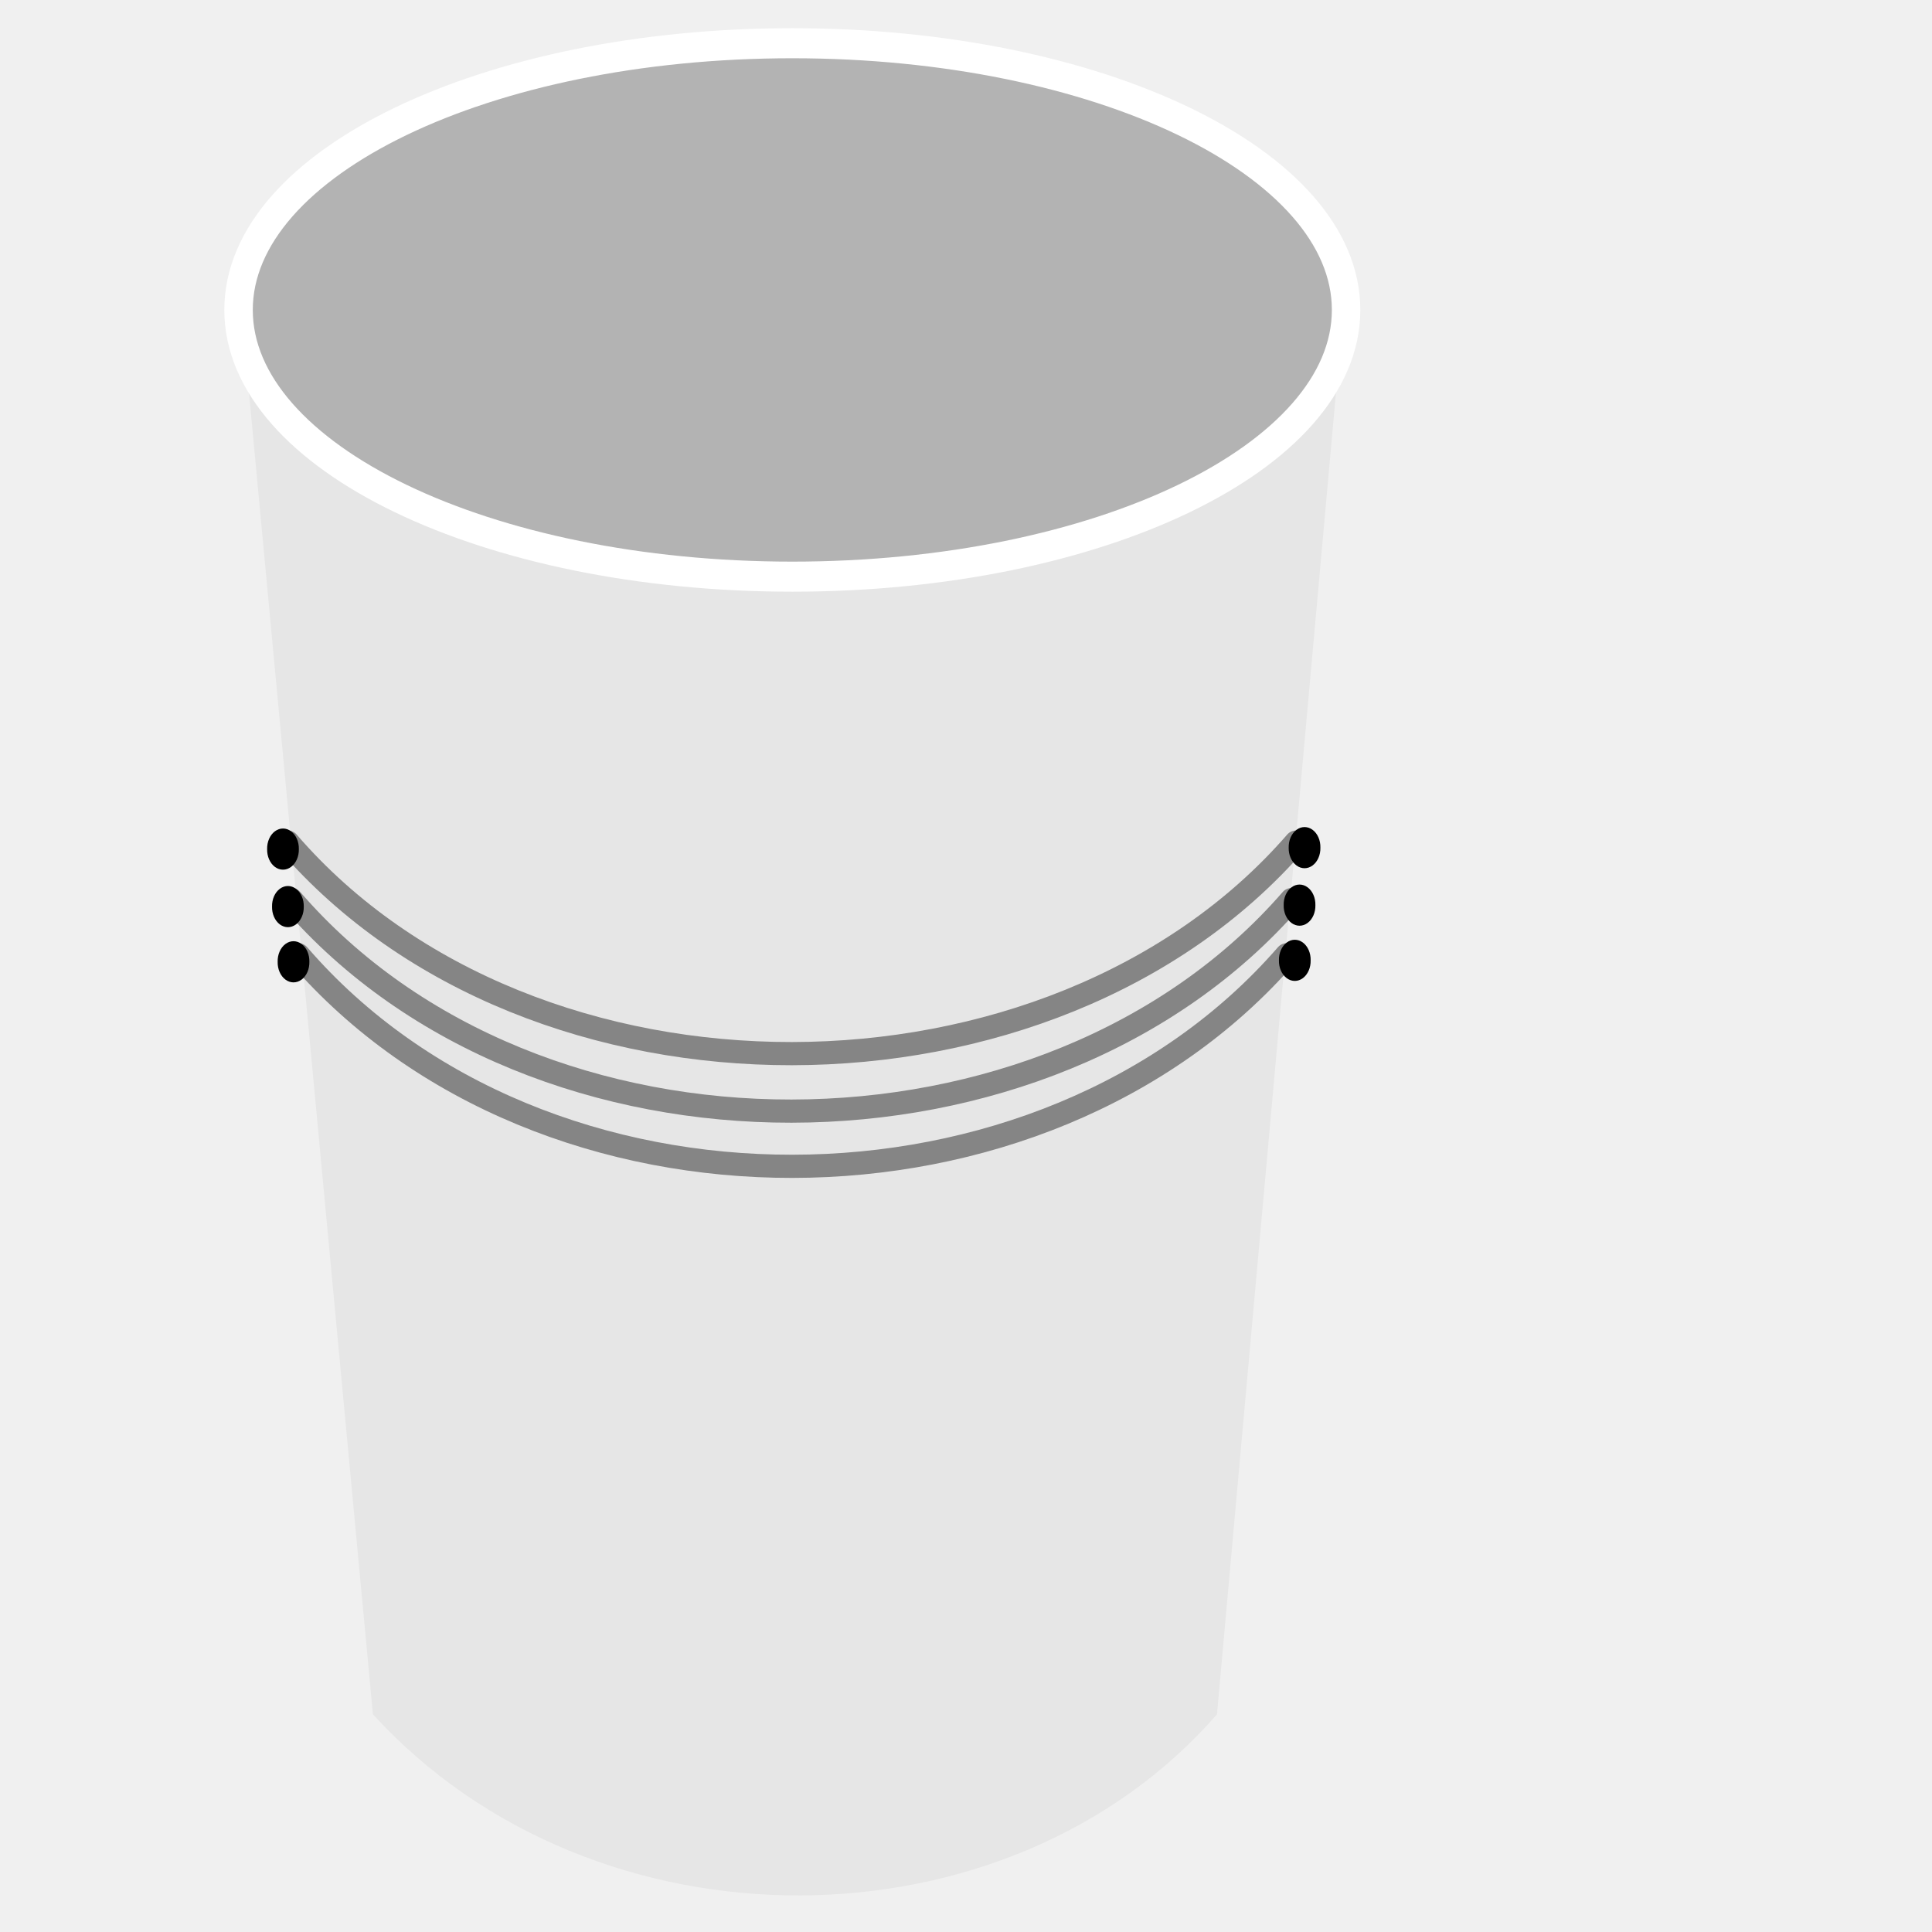
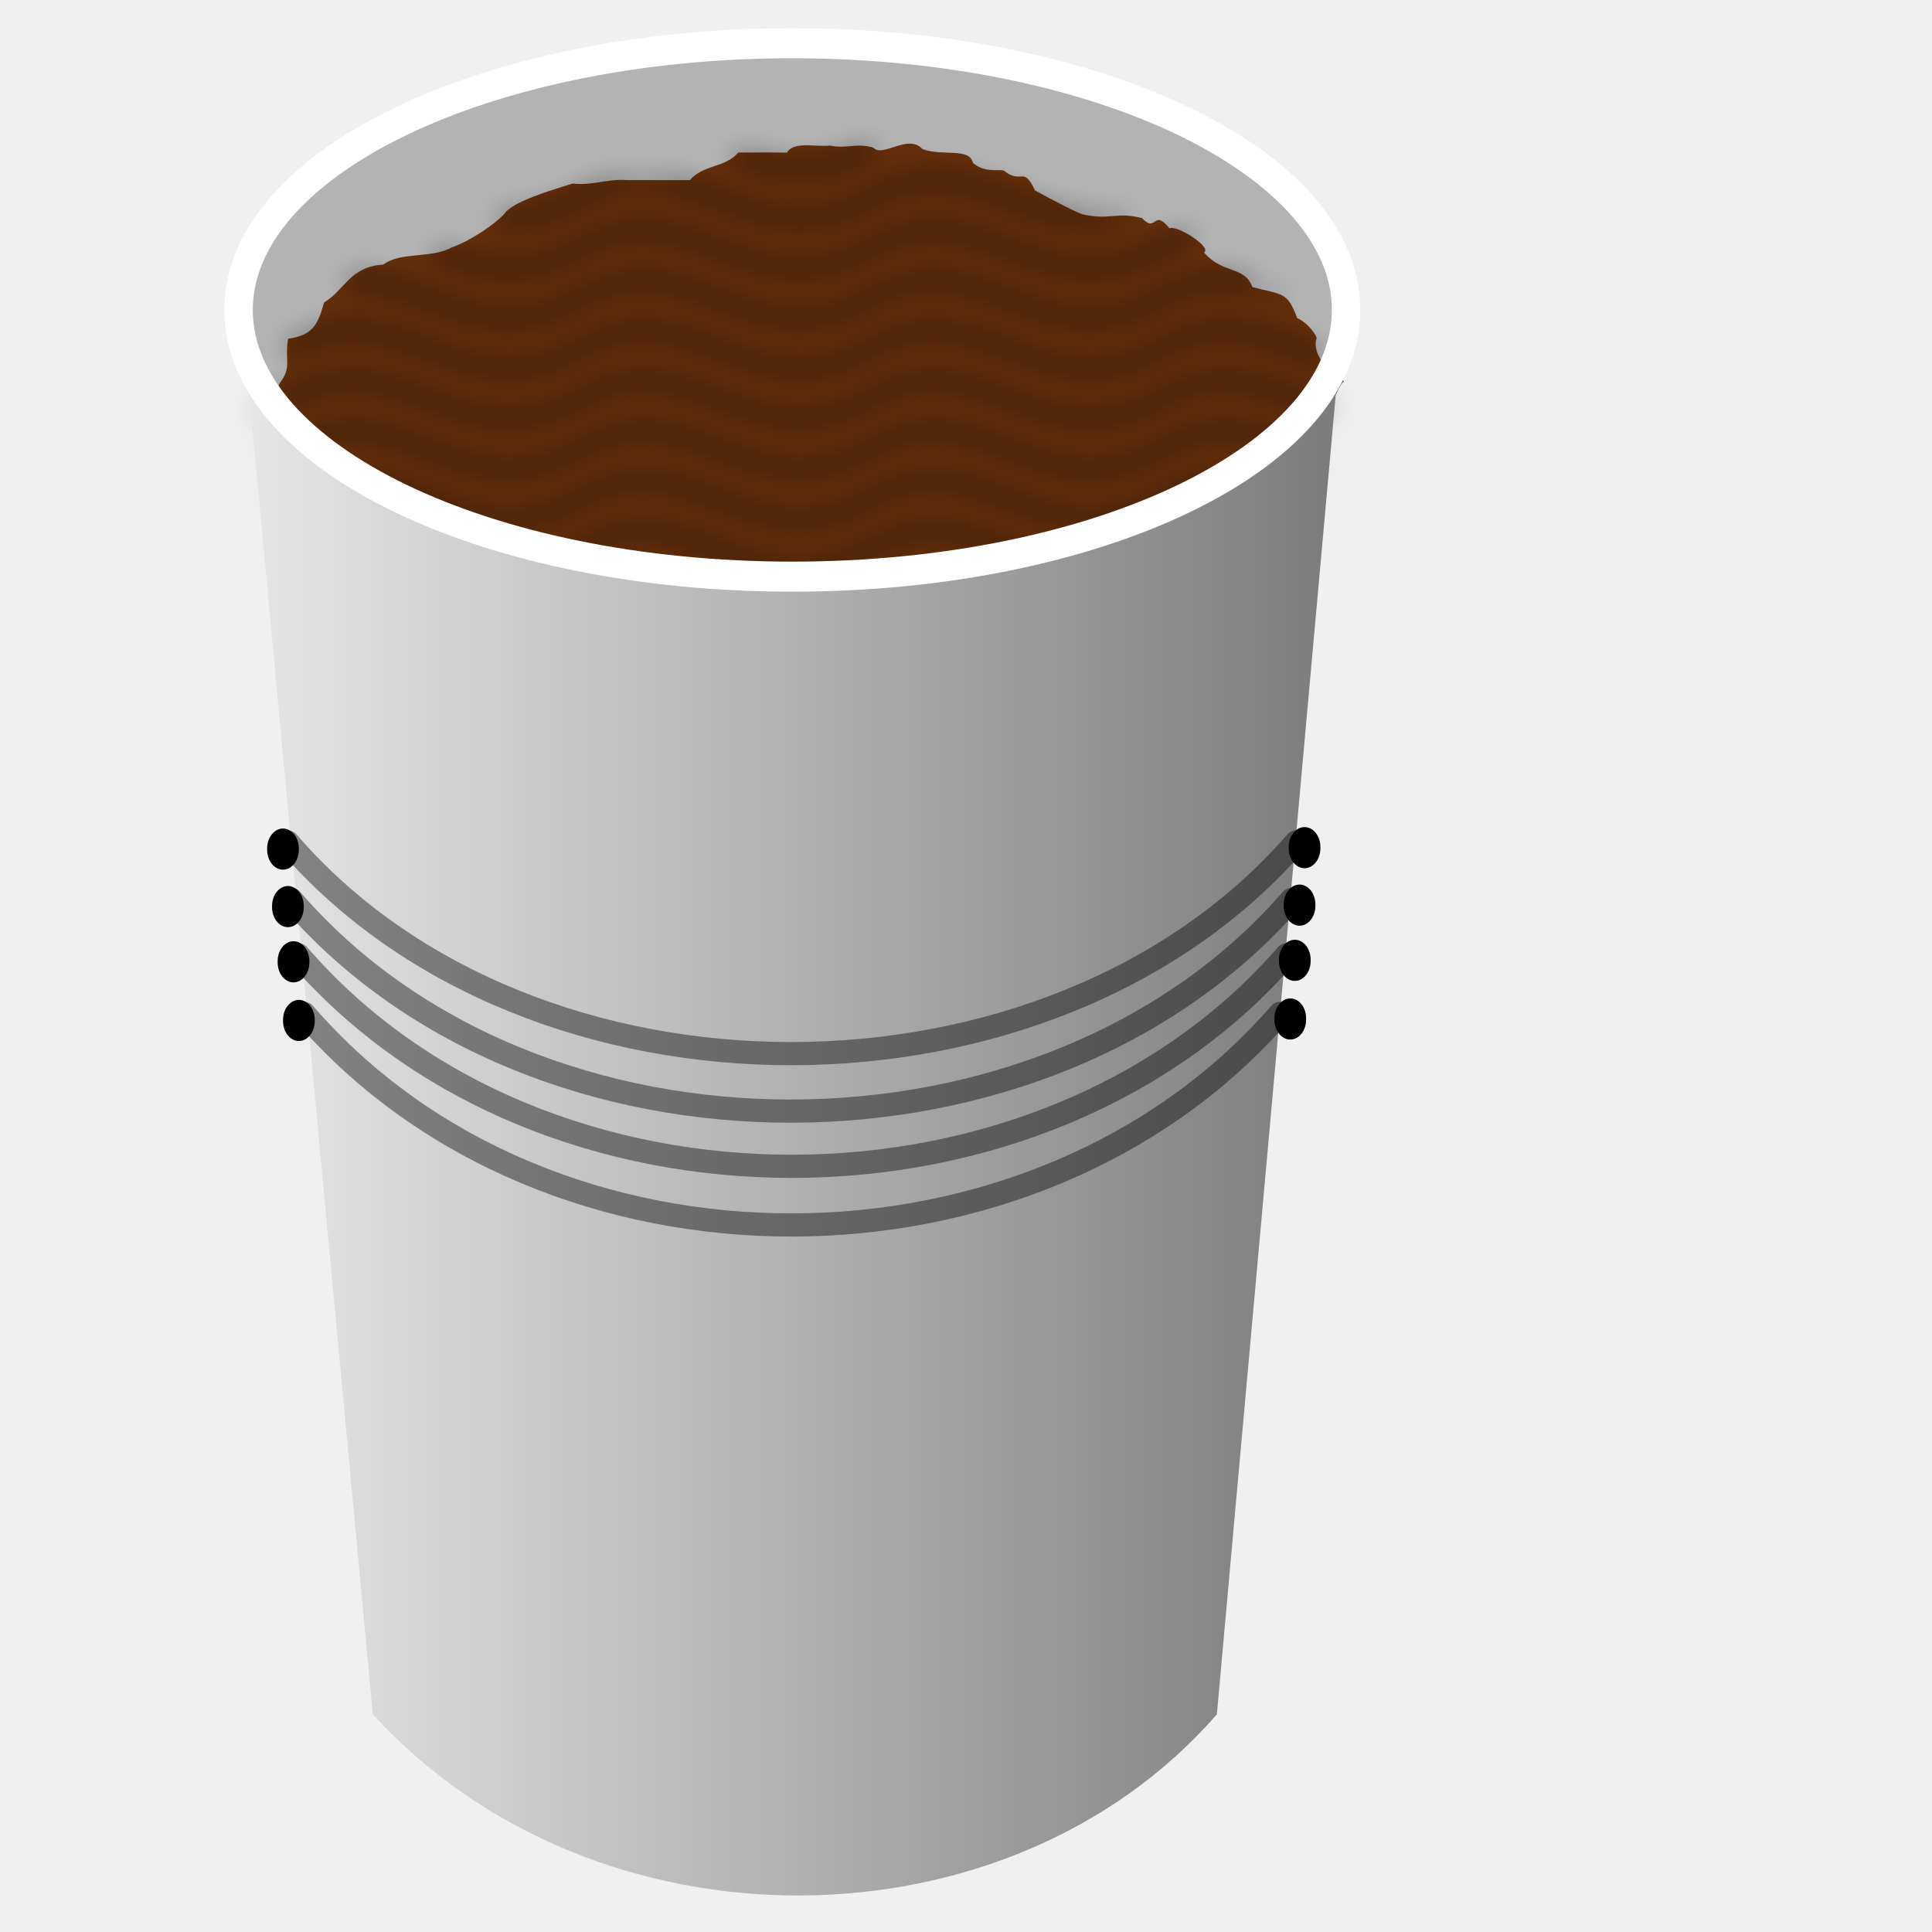
- <svg xmlns="http://www.w3.org/2000/svg" width="200" height="200" id="svg2" version="1.1">
-   <defs id="defs4" />
+ <svg xmlns="http://www.w3.org/2000/svg" xmlns:xlink="http://www.w3.org/1999/xlink" width="200" height="200" id="svg2" version="1.1">
+   <defs id="defs4">
+     <linearGradient id="linearGradient5482">
+       <stop style="stop-color:#000000;stop-opacity:0;" offset="0" id="stop5484" />
+       <stop style="stop-color:#000000;stop-opacity:1;" offset="1" id="stop5486" />
+     </linearGradient>
+     <pattern id="Wavy" height="5.181" width="30.066" patternUnits="userSpaceOnUse">
+       <path id="path5257" d="M 7.597,0.061 C 5.079,-0.187 2.656,0.302 -0.01,1.788 L -0.01,3.061 C 2.773,1.431 5.173,1.052 7.472,1.280 C 9.770,1.508 11.969,2.361 14.253,3.218 C 18.820,4.931 23.804,6.676 30.066,3.061 L 30.062,1.788 C 23.622,5.497 19.246,3.770 14.691,2.061 C 12.413,1.207 10.115,0.311 7.597,0.061 z " style="fill:black;stroke:none;" />
+     </pattern>
+     <filter id="filter5460">
+       <feGaussianBlur stdDeviation="1.283" id="feGaussianBlur5462" />
+     </filter>
+     <linearGradient xlink:href="#linearGradient5482" id="linearGradient5488" x1="25.375" y1="968.613" x2="138.688" y2="968.613" gradientUnits="userSpaceOnUse" />
+   </defs>
  <g id="layer1" transform="translate(0,-852.3622)">
-     <path style="fill:#e6e6e6;fill-opacity:1;stroke:none" d="m 24.947,884.18 114.147,0 -13.112,145.645 c -21.55,24.749 -64.313,25.254 -87.378,0 z" id="rect2987" />
-     <path style="fill:#b3b3b3;fill-opacity:1;stroke:#ffffff;stroke-opacity:1;stroke-width:2.946;stroke-miterlimit:4;stroke-dasharray:none" id="path2985" d="m 137.381,43.679 a 57.326,26.14 0 1 1 -114.652,0 57.326,26.14 0 1 1 114.652,0 z" transform="matrix(1,0,0,1.05625,1.965717,838.3112)" />
+     <path style="fill:#b3b3b3;fill-opacity:1;stroke:none;stroke-opacity:1;stroke-width:2.946;stroke-miterlimit:4;stroke-dasharray:none" id="path2985" d="m 137.381,43.679 a 57.326,26.14 0 1 1 -114.652,0 57.326,26.14 0 1 1 114.652,0 z" transform="matrix(1,0,0,1.05625,1.965717,838.3112)" />
+     <path style="fill:#642e0a;stroke:none;stroke-width:1px;stroke-linecap:butt;stroke-linejoin:miter;stroke-opacity:1;fill-opacity:1" d="m 27.857,897.434 c -2.971,-2.488 0.798,-4.299 1.071,-5.357 1.334,-1.782 0.523,-2.232 0.893,-4.643 2.442,-0.368 3.04,-1.273 3.732,-3.768 2.084,-1.198 2.644,-3.713 6.115,-3.91 1.912,-1.39 4.909,-0.586 7.117,-1.787 1.985,-0.712 4.525,-2.442 5.497,-3.551 0.816,-1.18 4.775,-2.37 7.003,-3.056 2.007,0.241 3.609,-0.507 5.575,-0.357 2.785,0 3.783,0 6.568,0 1.379,-1.638 3.695,-1.27 5,-2.857 1.782,0.005 4.282,-0.018 5.037,0.018 0.7,-1.212 2.879,-0.578 4.466,-0.733 1.803,0.364 2.592,-0.304 4.467,0.202 0.958,1.101 3.618,-1.478 5.092,0.156 2.064,0.782 4.877,-0.186 5.224,1.428 1.413,1.247 3.065,0.444 3.381,0.941 1.756,1.243 1.844,-0.637 3.047,1.916 1.687,0.931 4.831,2.566 5.059,2.5 2.81,0.59 3.336,-0.308 6.012,0.357 1.541,1.637 1.131,-1.06 2.857,1.071 0.669,-0.414 4.454,1.943 3.571,2.5 1.944,2.25 4.213,1.366 5,3.571 3.148,0.85 3.6,0.434 4.643,3.214 1.281,0.577 2.157,2.052 1.996,2.148 -0.529,1.65 1.565,3.837 2.857,4.383 -1.468,0.687 -8.729,25.011 -10.883,27.37 -44.081,14.03 -87.777,1.093 -96.47,5.384 0.153,-2.641 -2.857,-21.88 -3.214,-23.929 0.03,2.444 0.121,-3.353 -0.714,-3.214 z" id="path3852" />
+     <path style="fill:url(#Wavy);fill-opacity:1;stroke:none;opacity:0.511;filter:url(#filter5460)" d="m 27.857,897.434 c -2.971,-2.488 0.798,-4.299 1.071,-5.357 1.334,-1.782 0.523,-2.232 0.893,-4.643 2.442,-0.368 3.04,-1.273 3.732,-3.768 2.084,-1.198 2.644,-3.713 6.115,-3.91 1.912,-1.39 4.909,-0.586 7.117,-1.787 1.985,-0.712 4.525,-2.442 5.497,-3.551 0.816,-1.18 4.775,-2.37 7.003,-3.056 2.007,0.241 3.609,-0.507 5.575,-0.357 2.785,0 3.783,0 6.568,0 1.379,-1.638 3.695,-1.27 5,-2.857 1.782,0.005 4.282,-0.018 5.037,0.018 0.7,-1.212 2.879,-0.578 4.466,-0.733 1.803,0.364 2.592,-0.304 4.467,0.202 0.958,1.101 3.618,-1.478 5.092,0.156 2.064,0.782 4.877,-0.186 5.224,1.428 1.413,1.247 3.065,0.444 3.381,0.941 1.756,1.243 1.844,-0.637 3.047,1.916 1.687,0.931 4.831,2.566 5.059,2.5 2.81,0.59 3.336,-0.308 6.012,0.357 1.541,1.637 1.131,-1.06 2.857,1.071 0.669,-0.414 4.454,1.943 3.571,2.5 1.944,2.25 4.213,1.366 5,3.571 3.148,0.85 3.6,0.434 4.643,3.214 1.281,0.577 2.157,2.052 1.996,2.148 -0.529,1.65 1.565,3.837 2.857,4.383 -1.468,0.687 -8.729,25.011 -10.883,27.37 -44.081,14.03 -87.777,1.093 -96.47,5.384 0.153,-2.641 -2.857,-21.88 -3.214,-23.929 0.03,2.444 0.121,-3.353 -0.714,-3.214 z" id="path3852-7" />
+     <path style="fill:#e6e6e6;fill-opacity:1;stroke:none" d="M 138.688 36.281 C 134.483 49.534 110.723 59.688 82.031 59.688 C 53.386 59.688 29.636 49.565 25.375 36.344 L 38.594 177.469 C 61.659 202.723 104.419 202.217 125.969 177.469 L 138.688 36.281 z " transform="translate(0,852.3622)" id="rect2987" />
    <path style="fill:none;stroke:#858585;stroke-width:2.4;stroke-linecap:round;stroke-linejoin:miter;stroke-miterlimit:4;stroke-opacity:1;stroke-dasharray:none" d="m 29.799,87.174 c 25.289,29.296 79.075,29.097 104.364,0" id="path3760" transform="translate(0,852.3622)" />
    <path style="fill:#000000;fill-opacity:1;stroke:none" id="path3762" d="m 30.305,86.958 a 0.979,1.231 0 1 1 -1.957,0 0.979,1.231 0 1 1 1.957,0 z" transform="matrix(1.677419,0,0,1.677419,-19.89756,794.3952)" />
    <path style="fill:#000000;fill-opacity:1;stroke:none" id="path3762-1" d="m 30.305,86.958 a 0.979,1.231 0 1 1 -1.957,0 0.979,1.231 0 1 1 1.957,0 z" transform="matrix(1.677419,0,0,1.677419,85.85278,794.2446)" />
    <path style="fill:none;stroke:#858585;stroke-width:2.4;stroke-linecap:round;stroke-linejoin:miter;stroke-miterlimit:4;stroke-opacity:1;stroke-dasharray:none" d="m 30.175,945.488 c 25.289,29.296 78.227,29.097 103.516,0" id="path3760-7" />
    <path style="fill:#000000;fill-opacity:1;stroke:none" id="path3762-4" d="m 30.305,86.958 a 0.979,1.231 0 1 1 -1.957,0 0.979,1.231 0 1 1 1.957,0 z" transform="matrix(1.677419,0,0,1.677419,-19.38858,800.3475)" />
    <path style="fill:#000000;fill-opacity:1;stroke:none" id="path3762-1-0" d="m 30.305,86.958 a 0.979,1.231 0 1 1 -1.957,0 0.979,1.231 0 1 1 1.957,0 z" transform="matrix(1.677419,0,0,1.677419,85.33497,800.1968)" />
    <path style="fill:none;stroke:#858585;stroke-width:2.4;stroke-linecap:round;stroke-linejoin:miter;stroke-miterlimit:4;stroke-opacity:1;stroke-dasharray:none" d="m 30.889,951.202 c 25.289,29.296 77.021,29.097 102.311,0" id="path3760-9" />
    <path style="fill:#000000;fill-opacity:1;stroke:none" id="path3762-48" d="m 30.305,86.958 a 0.979,1.231 0 1 1 -1.957,0 0.979,1.231 0 1 1 1.957,0 z" transform="matrix(1.677419,0,0,1.677419,-18.80823,806.0617)" />
    <path style="fill:#000000;fill-opacity:1;stroke:none" id="path3762-1-8" d="m 30.305,86.958 a 0.979,1.231 0 1 1 -1.957,0 0.979,1.231 0 1 1 1.957,0 z" transform="matrix(1.677419,0,0,1.677419,84.8439,805.9111)" />
+     <path style="fill:none;stroke:#858585;stroke-width:2.4;stroke-linecap:round;stroke-linejoin:miter;stroke-miterlimit:4;stroke-opacity:1;stroke-dasharray:none" d="m 31.492,957.274 c 25.289,29.296 75.727,29.097 101.016,0" id="path3760-9-2" />
+     <path style="fill:#000000;fill-opacity:1;stroke:none" id="path3762-48-4" d="m 30.305,86.958 a 0.979,1.231 0 1 1 -1.957,0 0.979,1.231 0 1 1 1.957,0 z" transform="matrix(1.677419,0,0,1.677419,-18.25019,812.1332)" />
+     <path style="fill:#000000;fill-opacity:1;stroke:none" id="path3762-1-8-5" d="m 30.305,86.958 a 0.979,1.231 0 1 1 -1.957,0 0.979,1.231 0 1 1 1.957,0 z" transform="matrix(1.677419,0,0,1.677419,84.37514,811.9825)" />
+     <path style="fill:url(#linearGradient5488);fill-opacity:1;stroke:none;opacity:0.464" d="m 138.688,888.643 c -4.205,13.253 -27.964,23.406 -56.656,23.406 -28.645,0 -52.395,-10.122 -56.656,-23.344 l 13.219,141.125 c 23.065,25.254 65.825,24.749 87.375,0 L 138.688,888.643 z" id="rect2987-1" />
+     <path style="fill:none;fill-opacity:1;stroke:#ffffff;stroke-width:2.946;stroke-miterlimit:4;stroke-opacity:1;stroke-dasharray:none" id="path2985-1" d="m 137.381,43.679 a 57.326,26.14 0 1 1 -114.652,0 57.326,26.14 0 1 1 114.652,0 z" transform="matrix(1,0,0,1.05625,1.965717,838.3112)" />
  </g>
</svg>
